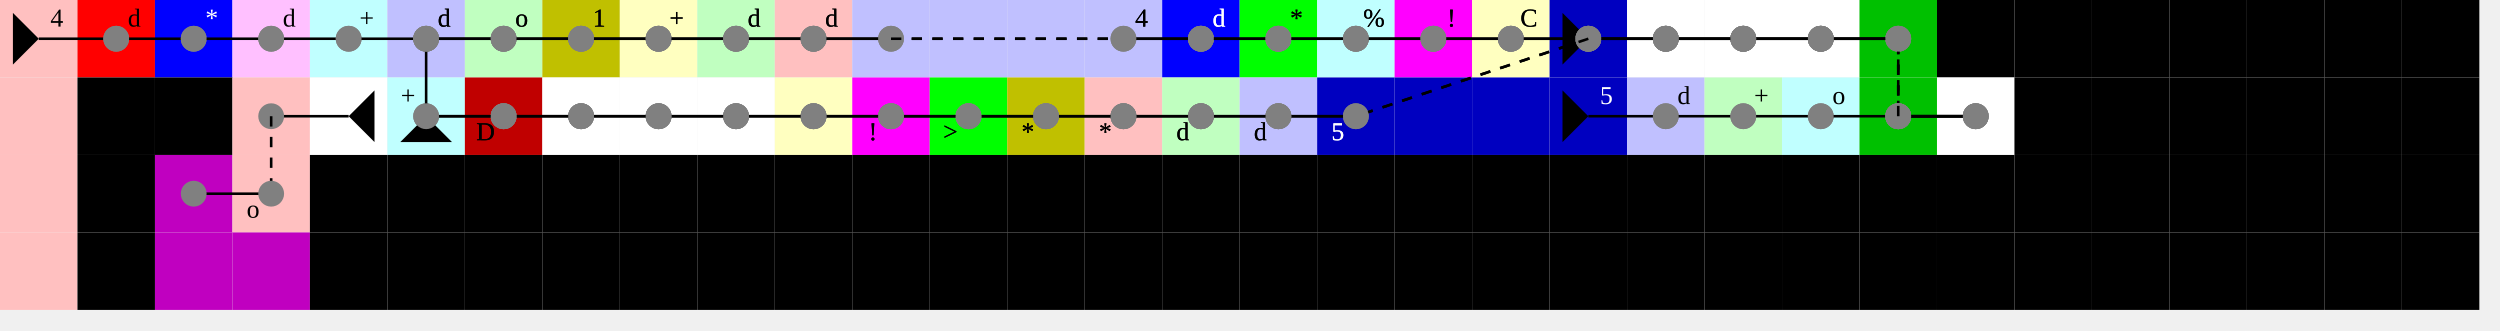
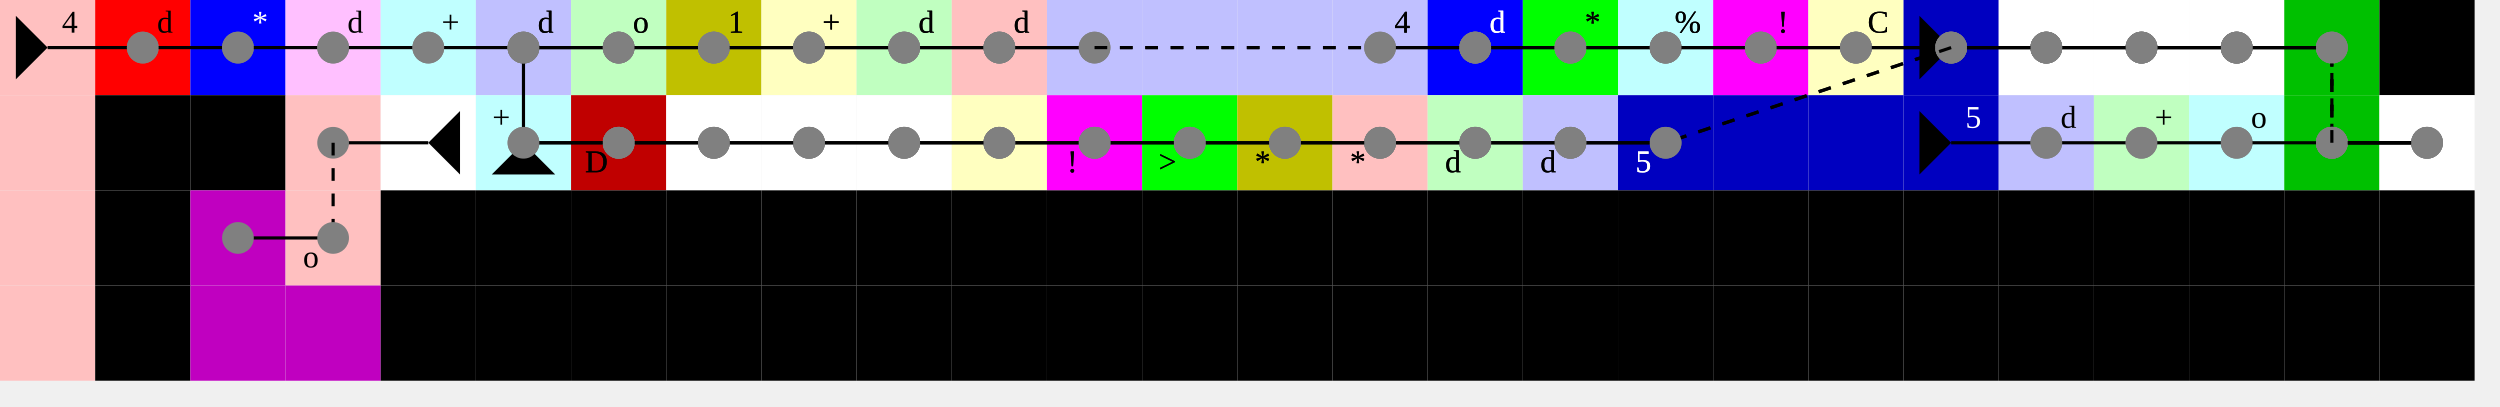
- <svg xmlns="http://www.w3.org/2000/svg" id="svg-code" width="968" height="128">
+ <svg xmlns="http://www.w3.org/2000/svg" id="svg-code" width="788" height="128">
  <defs>
    <rect width="30" height="30" id="rectSl56cykx51o" />
    <marker viewBox="-5 -5 10 10" markerWidth="10" markerHeight="10" orient="auto" refX="0" refY="0" id="mark2">
      <circle cx="0" cy="0" r="5" fill="#808080" stroke="none" style="" />
    </marker>
    <marker viewBox="0 -10 10 20" markerWidth="10" markerHeight="20" orient="auto" refX="10" refY="0" id="mark1">
      <polygon points="0,-10,0,10,10,0" fill="#000000" stroke="none" style="" />
    </marker>
  </defs>
  <use href="#rectSl56cykx51o" x="0" y="0" fill="#ffc0c0" style="" />
  <use href="#rectSl56cykx51o" x="30" y="0" fill="#ff0000" style="" />
  <use href="#rectSl56cykx51o" x="60" y="0" fill="#0000ff" style="" />
  <use href="#rectSl56cykx51o" x="90" y="0" fill="#ffc0ff" style="" />
  <use href="#rectSl56cykx51o" x="120" y="0" fill="#c0ffff" style="" />
  <use href="#rectSl56cykx51o" x="150" y="0" fill="#c0c0ff" style="" />
  <use href="#rectSl56cykx51o" x="180" y="0" fill="#c0ffc0" style="" />
  <use href="#rectSl56cykx51o" x="210" y="0" fill="#c0c000" style="" />
  <use href="#rectSl56cykx51o" x="240" y="0" fill="#ffffc0" style="" />
  <use href="#rectSl56cykx51o" x="270" y="0" fill="#c0ffc0" style="" />
  <use href="#rectSl56cykx51o" x="300" y="0" fill="#ffc0c0" style="" />
  <use href="#rectSl56cykx51o" x="330" y="0" fill="#c0c0ff" style="" />
  <use href="#rectSl56cykx51o" x="360" y="0" fill="#c0c0ff" style="" />
  <use href="#rectSl56cykx51o" x="390" y="0" fill="#c0c0ff" style="" />
  <use href="#rectSl56cykx51o" x="420" y="0" fill="#c0c0ff" style="" />
  <use href="#rectSl56cykx51o" x="450" y="0" fill="#0000ff" style="" />
  <use href="#rectSl56cykx51o" x="480" y="0" fill="#00ff00" style="" />
  <use href="#rectSl56cykx51o" x="510" y="0" fill="#c0ffff" style="" />
  <use href="#rectSl56cykx51o" x="540" y="0" fill="#ff00ff" style="" />
  <use href="#rectSl56cykx51o" x="570" y="0" fill="#ffffc0" style="" />
  <use href="#rectSl56cykx51o" x="600" y="0" fill="#0000c0" style="" />
  <use href="#rectSl56cykx51o" x="630" y="0" fill="#ffffff" style="" />
  <use href="#rectSl56cykx51o" x="660" y="0" fill="#ffffff" style="" />
  <use href="#rectSl56cykx51o" x="690" y="0" fill="#ffffff" style="" />
  <use href="#rectSl56cykx51o" x="720" y="0" fill="#00c000" style="" />
  <use href="#rectSl56cykx51o" x="750" y="0" fill="#000000" style="" />
-   <use href="#rectSl56cykx51o" x="780" y="0" fill="#000000" style="" />
-   <use href="#rectSl56cykx51o" x="810" y="0" fill="#000000" style="" />
-   <use href="#rectSl56cykx51o" x="840" y="0" fill="#000000" style="" />
-   <use href="#rectSl56cykx51o" x="870" y="0" fill="#000000" style="" />
-   <use href="#rectSl56cykx51o" x="900" y="0" fill="#000000" style="" />
-   <use href="#rectSl56cykx51o" x="930" y="0" fill="#000000" style="" />
  <use href="#rectSl56cykx51o" x="0" y="30" fill="#ffc0c0" style="" />
  <use href="#rectSl56cykx51o" x="30" y="30" fill="#000000" style="" />
  <use href="#rectSl56cykx51o" x="60" y="30" fill="#000000" style="" />
  <use href="#rectSl56cykx51o" x="90" y="30" fill="#ffc0c0" style="" />
  <use href="#rectSl56cykx51o" x="120" y="30" fill="#ffffff" style="" />
  <use href="#rectSl56cykx51o" x="150" y="30" fill="#c0ffff" style="" />
  <use href="#rectSl56cykx51o" x="180" y="30" fill="#c00000" style="" />
  <use href="#rectSl56cykx51o" x="210" y="30" fill="#ffffff" style="" />
  <use href="#rectSl56cykx51o" x="240" y="30" fill="#ffffff" style="" />
  <use href="#rectSl56cykx51o" x="270" y="30" fill="#ffffff" style="" />
  <use href="#rectSl56cykx51o" x="300" y="30" fill="#ffffc0" style="" />
  <use href="#rectSl56cykx51o" x="330" y="30" fill="#ff00ff" style="" />
  <use href="#rectSl56cykx51o" x="360" y="30" fill="#00ff00" style="" />
  <use href="#rectSl56cykx51o" x="390" y="30" fill="#c0c000" style="" />
  <use href="#rectSl56cykx51o" x="420" y="30" fill="#ffc0c0" style="" />
  <use href="#rectSl56cykx51o" x="450" y="30" fill="#c0ffc0" style="" />
  <use href="#rectSl56cykx51o" x="480" y="30" fill="#c0c0ff" style="" />
  <use href="#rectSl56cykx51o" x="510" y="30" fill="#0000c0" style="" />
  <use href="#rectSl56cykx51o" x="540" y="30" fill="#0000c0" style="" />
  <use href="#rectSl56cykx51o" x="570" y="30" fill="#0000c0" style="" />
  <use href="#rectSl56cykx51o" x="600" y="30" fill="#0000c0" style="" />
  <use href="#rectSl56cykx51o" x="630" y="30" fill="#c0c0ff" style="" />
  <use href="#rectSl56cykx51o" x="660" y="30" fill="#c0ffc0" style="" />
  <use href="#rectSl56cykx51o" x="690" y="30" fill="#c0ffff" style="" />
  <use href="#rectSl56cykx51o" x="720" y="30" fill="#00c000" style="" />
  <use href="#rectSl56cykx51o" x="750" y="30" fill="#ffffff" style="" />
-   <use href="#rectSl56cykx51o" x="780" y="30" fill="#000000" style="" />
-   <use href="#rectSl56cykx51o" x="810" y="30" fill="#000000" style="" />
-   <use href="#rectSl56cykx51o" x="840" y="30" fill="#000000" style="" />
-   <use href="#rectSl56cykx51o" x="870" y="30" fill="#000000" style="" />
-   <use href="#rectSl56cykx51o" x="900" y="30" fill="#000000" style="" />
-   <use href="#rectSl56cykx51o" x="930" y="30" fill="#000000" style="" />
  <use href="#rectSl56cykx51o" x="0" y="60" fill="#ffc0c0" style="" />
  <use href="#rectSl56cykx51o" x="30" y="60" fill="#000000" style="" />
  <use href="#rectSl56cykx51o" x="60" y="60" fill="#c000c0" style="" />
  <use href="#rectSl56cykx51o" x="90" y="60" fill="#ffc0c0" style="" />
  <use href="#rectSl56cykx51o" x="120" y="60" fill="#000000" style="" />
  <use href="#rectSl56cykx51o" x="150" y="60" fill="#000000" style="" />
  <use href="#rectSl56cykx51o" x="180" y="60" fill="#000000" style="" />
  <use href="#rectSl56cykx51o" x="210" y="60" fill="#000000" style="" />
  <use href="#rectSl56cykx51o" x="240" y="60" fill="#000000" style="" />
  <use href="#rectSl56cykx51o" x="270" y="60" fill="#000000" style="" />
  <use href="#rectSl56cykx51o" x="300" y="60" fill="#000000" style="" />
  <use href="#rectSl56cykx51o" x="330" y="60" fill="#000000" style="" />
  <use href="#rectSl56cykx51o" x="360" y="60" fill="#000000" style="" />
  <use href="#rectSl56cykx51o" x="390" y="60" fill="#000000" style="" />
  <use href="#rectSl56cykx51o" x="420" y="60" fill="#000000" style="" />
  <use href="#rectSl56cykx51o" x="450" y="60" fill="#000000" style="" />
  <use href="#rectSl56cykx51o" x="480" y="60" fill="#000000" style="" />
  <use href="#rectSl56cykx51o" x="510" y="60" fill="#000000" style="" />
  <use href="#rectSl56cykx51o" x="540" y="60" fill="#000000" style="" />
  <use href="#rectSl56cykx51o" x="570" y="60" fill="#000000" style="" />
  <use href="#rectSl56cykx51o" x="600" y="60" fill="#000000" style="" />
  <use href="#rectSl56cykx51o" x="630" y="60" fill="#000000" style="" />
  <use href="#rectSl56cykx51o" x="660" y="60" fill="#000000" style="" />
  <use href="#rectSl56cykx51o" x="690" y="60" fill="#000000" style="" />
  <use href="#rectSl56cykx51o" x="720" y="60" fill="#000000" style="" />
  <use href="#rectSl56cykx51o" x="750" y="60" fill="#000000" style="" />
-   <use href="#rectSl56cykx51o" x="780" y="60" fill="#000000" style="" />
-   <use href="#rectSl56cykx51o" x="810" y="60" fill="#000000" style="" />
-   <use href="#rectSl56cykx51o" x="840" y="60" fill="#000000" style="" />
-   <use href="#rectSl56cykx51o" x="870" y="60" fill="#000000" style="" />
-   <use href="#rectSl56cykx51o" x="900" y="60" fill="#000000" style="" />
-   <use href="#rectSl56cykx51o" x="930" y="60" fill="#000000" style="" />
  <use href="#rectSl56cykx51o" x="0" y="90" fill="#ffc0c0" style="" />
  <use href="#rectSl56cykx51o" x="30" y="90" fill="#000000" style="" />
  <use href="#rectSl56cykx51o" x="60" y="90" fill="#c000c0" style="" />
  <use href="#rectSl56cykx51o" x="90" y="90" fill="#c000c0" style="" />
  <use href="#rectSl56cykx51o" x="120" y="90" fill="#000000" style="" />
  <use href="#rectSl56cykx51o" x="150" y="90" fill="#000000" style="" />
  <use href="#rectSl56cykx51o" x="180" y="90" fill="#000000" style="" />
  <use href="#rectSl56cykx51o" x="210" y="90" fill="#000000" style="" />
  <use href="#rectSl56cykx51o" x="240" y="90" fill="#000000" style="" />
  <use href="#rectSl56cykx51o" x="270" y="90" fill="#000000" style="" />
  <use href="#rectSl56cykx51o" x="300" y="90" fill="#000000" style="" />
  <use href="#rectSl56cykx51o" x="330" y="90" fill="#000000" style="" />
  <use href="#rectSl56cykx51o" x="360" y="90" fill="#000000" style="" />
  <use href="#rectSl56cykx51o" x="390" y="90" fill="#000000" style="" />
  <use href="#rectSl56cykx51o" x="420" y="90" fill="#000000" style="" />
  <use href="#rectSl56cykx51o" x="450" y="90" fill="#000000" style="" />
  <use href="#rectSl56cykx51o" x="480" y="90" fill="#000000" style="" />
  <use href="#rectSl56cykx51o" x="510" y="90" fill="#000000" style="" />
  <use href="#rectSl56cykx51o" x="540" y="90" fill="#000000" style="" />
  <use href="#rectSl56cykx51o" x="570" y="90" fill="#000000" style="" />
  <use href="#rectSl56cykx51o" x="600" y="90" fill="#000000" style="" />
  <use href="#rectSl56cykx51o" x="630" y="90" fill="#000000" style="" />
  <use href="#rectSl56cykx51o" x="660" y="90" fill="#000000" style="" />
  <use href="#rectSl56cykx51o" x="690" y="90" fill="#000000" style="" />
  <use href="#rectSl56cykx51o" x="720" y="90" fill="#000000" style="" />
  <use href="#rectSl56cykx51o" x="750" y="90" fill="#000000" style="" />
-   <use href="#rectSl56cykx51o" x="780" y="90" fill="#000000" style="" />
-   <use href="#rectSl56cykx51o" x="810" y="90" fill="#000000" style="" />
-   <use href="#rectSl56cykx51o" x="840" y="90" fill="#000000" style="" />
-   <use href="#rectSl56cykx51o" x="870" y="90" fill="#000000" style="" />
-   <use href="#rectSl56cykx51o" x="900" y="90" fill="#000000" style="" />
-   <use href="#rectSl56cykx51o" x="930" y="90" fill="#000000" style="" />
  <g>
    <line x1="15" x2="45" y1="15" y2="15" stroke="#000000" style="marker-end: url(&quot;#mark2&quot;); marker-start: url(&quot;#mark1&quot;);" />
    <text x="22" y="8" fill="#000000" style="text-anchor: middle; dominant-baseline: middle; pointer-events: none; font-size: 10px;">4</text>
    <line x1="45" x2="75" y1="15" y2="15" stroke="#000000" style="marker-end: url(&quot;#mark2&quot;); marker-start: url(&quot;#mark2&quot;);" />
    <text x="52" y="8" fill="#000000" style="text-anchor: middle; dominant-baseline: middle; pointer-events: none; font-size: 10px;">d</text>
    <line x1="75" x2="105" y1="15" y2="15" stroke="#000000" style="marker-end: url(&quot;#mark2&quot;); marker-start: url(&quot;#mark2&quot;);" />
    <text x="82" y="8" fill="#ffffff" style="text-anchor: middle; dominant-baseline: middle; pointer-events: none; font-size: 10px;">*</text>
    <line x1="105" x2="135" y1="15" y2="15" stroke="#000000" style="marker-end: url(&quot;#mark2&quot;); marker-start: url(&quot;#mark2&quot;);" />
    <text x="112" y="8" fill="#000000" style="text-anchor: middle; dominant-baseline: middle; pointer-events: none; font-size: 10px;">d</text>
    <line x1="135" x2="165" y1="15" y2="15" stroke="#000000" style="marker-end: url(&quot;#mark2&quot;); marker-start: url(&quot;#mark2&quot;);" />
    <text x="142" y="8" fill="#000000" style="text-anchor: middle; dominant-baseline: middle; pointer-events: none; font-size: 10px;">+</text>
    <line x1="165" x2="195" y1="15" y2="15" stroke="#000000" style="marker-end: url(&quot;#mark2&quot;); marker-start: url(&quot;#mark2&quot;);" />
    <text x="172" y="8" fill="#000000" style="text-anchor: middle; dominant-baseline: middle; pointer-events: none; font-size: 10px;">d</text>
    <line x1="195" x2="225" y1="15" y2="15" stroke="#000000" style="marker-end: url(&quot;#mark2&quot;); marker-start: url(&quot;#mark2&quot;);" />
    <text x="202" y="8" fill="#000000" style="text-anchor: middle; dominant-baseline: middle; pointer-events: none; font-size: 10px;">o</text>
    <line x1="225" x2="255" y1="15" y2="15" stroke="#000000" style="marker-end: url(&quot;#mark2&quot;); marker-start: url(&quot;#mark2&quot;);" />
    <text x="232" y="8" fill="#000000" style="text-anchor: middle; dominant-baseline: middle; pointer-events: none; font-size: 10px;">1</text>
    <line x1="255" x2="285" y1="15" y2="15" stroke="#000000" style="marker-end: url(&quot;#mark2&quot;); marker-start: url(&quot;#mark2&quot;);" />
    <text x="262" y="8" fill="#000000" style="text-anchor: middle; dominant-baseline: middle; pointer-events: none; font-size: 10px;">+</text>
    <line x1="285" x2="315" y1="15" y2="15" stroke="#000000" style="marker-end: url(&quot;#mark2&quot;); marker-start: url(&quot;#mark2&quot;);" />
    <text x="292" y="8" fill="#000000" style="text-anchor: middle; dominant-baseline: middle; pointer-events: none; font-size: 10px;">d</text>
    <line x1="315" x2="345" y1="15" y2="15" stroke="#000000" style="marker-end: url(&quot;#mark2&quot;); marker-start: url(&quot;#mark2&quot;);" />
    <text x="322" y="8" fill="#000000" style="text-anchor: middle; dominant-baseline: middle; pointer-events: none; font-size: 10px;">d</text>
    <line x1="345" x2="435" y1="15" y2="15" stroke="#000000" style="stroke-dasharray: 4;" />
    <line x1="435" x2="465" y1="15" y2="15" stroke="#000000" style="marker-end: url(&quot;#mark2&quot;); marker-start: url(&quot;#mark2&quot;);" />
    <text x="442" y="8" fill="#000000" style="text-anchor: middle; dominant-baseline: middle; pointer-events: none; font-size: 10px;">4</text>
    <line x1="465" x2="495" y1="15" y2="15" stroke="#000000" style="marker-end: url(&quot;#mark2&quot;); marker-start: url(&quot;#mark2&quot;);" />
    <text x="472" y="8" fill="#ffffff" style="text-anchor: middle; dominant-baseline: middle; pointer-events: none; font-size: 10px;">d</text>
    <line x1="495" x2="525" y1="15" y2="15" stroke="#000000" style="marker-end: url(&quot;#mark2&quot;); marker-start: url(&quot;#mark2&quot;);" />
    <text x="502" y="8" fill="#000000" style="text-anchor: middle; dominant-baseline: middle; pointer-events: none; font-size: 10px;">*</text>
    <line x1="525" x2="555" y1="15" y2="15" stroke="#000000" style="marker-end: url(&quot;#mark2&quot;); marker-start: url(&quot;#mark2&quot;);" />
    <text x="532" y="8" fill="#000000" style="text-anchor: middle; dominant-baseline: middle; pointer-events: none; font-size: 10px;">%</text>
    <line x1="555" x2="585" y1="15" y2="15" stroke="#000000" style="marker-end: url(&quot;#mark2&quot;); marker-start: url(&quot;#mark2&quot;);" />
    <text x="562" y="8" fill="#000000" style="text-anchor: middle; dominant-baseline: middle; pointer-events: none; font-size: 10px;">!</text>
    <line x1="585" x2="615" y1="15" y2="15" stroke="#000000" style="marker-end: url(&quot;#mark2&quot;); marker-start: url(&quot;#mark2&quot;);" />
    <text x="592" y="8" fill="#000000" style="text-anchor: middle; dominant-baseline: middle; pointer-events: none; font-size: 10px;">C</text>
  </g>
  <g />
  <g />
  <g />
  <g />
  <g />
  <g />
  <g />
  <g />
  <g />
  <g />
  <g />
  <g />
  <g />
  <g />
  <g />
  <g />
  <g />
  <g />
  <g />
  <g>
    <line x1="615" x2="645" y1="15" y2="15" stroke="#000000" style="marker-end: url(&quot;#mark2&quot;); marker-start: url(&quot;#mark1&quot;);" />
    <line x1="645" x2="675" y1="15" y2="15" stroke="#000000" style="marker-end: url(&quot;#mark2&quot;); marker-start: url(&quot;#mark2&quot;);" />
    <line x1="675" x2="705" y1="15" y2="15" stroke="#000000" style="marker-end: url(&quot;#mark2&quot;); marker-start: url(&quot;#mark2&quot;);" />
    <line x1="705" x2="735" y1="15" y2="15" stroke="#000000" style="marker-end: url(&quot;#mark2&quot;); marker-start: url(&quot;#mark2&quot;);" />
    <line x1="735" x2="735" y1="15" y2="45" stroke="#000000" style="stroke-dasharray: 4;" />
    <line x1="735" x2="765" y1="45" y2="45" stroke="#000000" style="marker-end: url(&quot;#mark2&quot;); marker-start: url(&quot;#mark2&quot;);" />
    <line x1="765" x2="735" y1="45" y2="45" stroke="#000000" style="marker-end: url(&quot;#mark2&quot;); marker-start: url(&quot;#mark2&quot;);" />
    <line x1="735" x2="735" y1="45" y2="15" stroke="#000000" style="stroke-dasharray: 4;" />
    <line x1="735" x2="705" y1="15" y2="15" stroke="#000000" style="marker-end: url(&quot;#mark2&quot;); marker-start: url(&quot;#mark2&quot;);" />
    <line x1="705" x2="675" y1="15" y2="15" stroke="#000000" style="marker-end: url(&quot;#mark2&quot;); marker-start: url(&quot;#mark2&quot;);" />
    <line x1="675" x2="645" y1="15" y2="15" stroke="#000000" style="marker-end: url(&quot;#mark2&quot;); marker-start: url(&quot;#mark2&quot;);" />
    <line x1="645" x2="615" y1="15" y2="15" stroke="#000000" style="marker-end: url(&quot;#mark2&quot;); marker-start: url(&quot;#mark2&quot;);" />
    <line x1="615" x2="525" y1="15" y2="45" stroke="#000000" style="stroke-dasharray: 4;" />
    <line x1="525" x2="495" y1="45" y2="45" stroke="#000000" style="marker-end: url(&quot;#mark2&quot;); marker-start: url(&quot;#mark2&quot;);" />
    <text x="518" y="52" fill="#ffffff" style="text-anchor: middle; dominant-baseline: middle; pointer-events: none; font-size: 10px;">5</text>
    <line x1="495" x2="465" y1="45" y2="45" stroke="#000000" style="marker-end: url(&quot;#mark2&quot;); marker-start: url(&quot;#mark2&quot;);" />
    <text x="488" y="52" fill="#000000" style="text-anchor: middle; dominant-baseline: middle; pointer-events: none; font-size: 10px;">d</text>
    <line x1="465" x2="435" y1="45" y2="45" stroke="#000000" style="marker-end: url(&quot;#mark2&quot;); marker-start: url(&quot;#mark2&quot;);" />
    <text x="458" y="52" fill="#000000" style="text-anchor: middle; dominant-baseline: middle; pointer-events: none; font-size: 10px;">d</text>
    <line x1="435" x2="405" y1="45" y2="45" stroke="#000000" style="marker-end: url(&quot;#mark2&quot;); marker-start: url(&quot;#mark2&quot;);" />
    <text x="428" y="52" fill="#000000" style="text-anchor: middle; dominant-baseline: middle; pointer-events: none; font-size: 10px;">*</text>
    <line x1="405" x2="375" y1="45" y2="45" stroke="#000000" style="marker-end: url(&quot;#mark2&quot;); marker-start: url(&quot;#mark2&quot;);" />
    <text x="398" y="52" fill="#000000" style="text-anchor: middle; dominant-baseline: middle; pointer-events: none; font-size: 10px;">*</text>
    <line x1="375" x2="345" y1="45" y2="45" stroke="#000000" style="marker-end: url(&quot;#mark2&quot;); marker-start: url(&quot;#mark2&quot;);" />
    <text x="368" y="52" fill="#000000" style="text-anchor: middle; dominant-baseline: middle; pointer-events: none; font-size: 10px;">&gt;</text>
    <line x1="345" x2="315" y1="45" y2="45" stroke="#000000" style="marker-end: url(&quot;#mark2&quot;); marker-start: url(&quot;#mark2&quot;);" />
    <text x="338" y="52" fill="#000000" style="text-anchor: middle; dominant-baseline: middle; pointer-events: none; font-size: 10px;">!</text>
    <line x1="315" x2="285" y1="45" y2="45" stroke="#000000" style="marker-end: url(&quot;#mark2&quot;); marker-start: url(&quot;#mark2&quot;);" />
    <line x1="285" x2="255" y1="45" y2="45" stroke="#000000" style="marker-end: url(&quot;#mark2&quot;); marker-start: url(&quot;#mark2&quot;);" />
    <line x1="255" x2="225" y1="45" y2="45" stroke="#000000" style="marker-end: url(&quot;#mark2&quot;); marker-start: url(&quot;#mark2&quot;);" />
    <line x1="225" x2="195" y1="45" y2="45" stroke="#000000" style="marker-end: url(&quot;#mark2&quot;); marker-start: url(&quot;#mark2&quot;);" />
    <line x1="195" x2="165" y1="45" y2="45" stroke="#000000" style="marker-end: url(&quot;#mark2&quot;); marker-start: url(&quot;#mark2&quot;);" />
    <text x="188" y="52" fill="#000000" style="text-anchor: middle; dominant-baseline: middle; pointer-events: none; font-size: 10px;">D</text>
  </g>
-   <g />
-   <g />
-   <g />
-   <g />
-   <g />
-   <g />
  <g />
  <g />
  <g />
  <g />
  <g />
  <g />
  <g />
  <g />
  <g />
  <g>
    <line x1="135" x2="105" y1="45" y2="45" stroke="#000000" style="marker-end: url(&quot;#mark2&quot;); marker-start: url(&quot;#mark1&quot;);" />
    <line x1="105" x2="105" y1="45" y2="75" stroke="#000000" style="stroke-dasharray: 4;" />
    <line x1="105" x2="75" y1="75" y2="75" stroke="#000000" style="marker-end: url(&quot;#mark2&quot;); marker-start: url(&quot;#mark2&quot;);" />
    <text x="98" y="82" fill="#000000" style="text-anchor: middle; dominant-baseline: middle; pointer-events: none; font-size: 10px;">o</text>
  </g>
  <g>
    <line x1="165" x2="165" y1="45" y2="15" stroke="#000000" style="marker-end: url(&quot;#mark2&quot;); marker-start: url(&quot;#mark1&quot;);" />
    <text x="158" y="38" fill="#000000" style="text-anchor: middle; dominant-baseline: middle; pointer-events: none; font-size: 10px;">+</text>
    <line x1="165" x2="195" y1="15" y2="15" stroke="#000000" style="marker-end: url(&quot;#mark2&quot;); marker-start: url(&quot;#mark2&quot;);" />
    <text x="172" y="8" fill="#000000" style="text-anchor: middle; dominant-baseline: middle; pointer-events: none; font-size: 10px;">d</text>
    <line x1="195" x2="225" y1="15" y2="15" stroke="#000000" style="marker-end: url(&quot;#mark2&quot;); marker-start: url(&quot;#mark2&quot;);" />
    <text x="202" y="8" fill="#000000" style="text-anchor: middle; dominant-baseline: middle; pointer-events: none; font-size: 10px;">o</text>
    <line x1="225" x2="255" y1="15" y2="15" stroke="#000000" style="marker-end: url(&quot;#mark2&quot;); marker-start: url(&quot;#mark2&quot;);" />
    <text x="232" y="8" fill="#000000" style="text-anchor: middle; dominant-baseline: middle; pointer-events: none; font-size: 10px;">1</text>
    <line x1="255" x2="285" y1="15" y2="15" stroke="#000000" style="marker-end: url(&quot;#mark2&quot;); marker-start: url(&quot;#mark2&quot;);" />
    <text x="262" y="8" fill="#000000" style="text-anchor: middle; dominant-baseline: middle; pointer-events: none; font-size: 10px;">+</text>
    <line x1="285" x2="315" y1="15" y2="15" stroke="#000000" style="marker-end: url(&quot;#mark2&quot;); marker-start: url(&quot;#mark2&quot;);" />
    <text x="292" y="8" fill="#000000" style="text-anchor: middle; dominant-baseline: middle; pointer-events: none; font-size: 10px;">d</text>
    <line x1="315" x2="345" y1="15" y2="15" stroke="#000000" style="marker-end: url(&quot;#mark2&quot;); marker-start: url(&quot;#mark2&quot;);" />
    <text x="322" y="8" fill="#000000" style="text-anchor: middle; dominant-baseline: middle; pointer-events: none; font-size: 10px;">d</text>
    <line x1="345" x2="435" y1="15" y2="15" stroke="#000000" style="stroke-dasharray: 4;" />
    <line x1="435" x2="465" y1="15" y2="15" stroke="#000000" style="marker-end: url(&quot;#mark2&quot;); marker-start: url(&quot;#mark2&quot;);" />
    <text x="442" y="8" fill="#000000" style="text-anchor: middle; dominant-baseline: middle; pointer-events: none; font-size: 10px;">4</text>
    <line x1="465" x2="495" y1="15" y2="15" stroke="#000000" style="marker-end: url(&quot;#mark2&quot;); marker-start: url(&quot;#mark2&quot;);" />
    <text x="472" y="8" fill="#ffffff" style="text-anchor: middle; dominant-baseline: middle; pointer-events: none; font-size: 10px;">d</text>
    <line x1="495" x2="525" y1="15" y2="15" stroke="#000000" style="marker-end: url(&quot;#mark2&quot;); marker-start: url(&quot;#mark2&quot;);" />
    <text x="502" y="8" fill="#000000" style="text-anchor: middle; dominant-baseline: middle; pointer-events: none; font-size: 10px;">*</text>
    <line x1="525" x2="555" y1="15" y2="15" stroke="#000000" style="marker-end: url(&quot;#mark2&quot;); marker-start: url(&quot;#mark2&quot;);" />
    <text x="532" y="8" fill="#000000" style="text-anchor: middle; dominant-baseline: middle; pointer-events: none; font-size: 10px;">%</text>
    <line x1="555" x2="585" y1="15" y2="15" stroke="#000000" style="marker-end: url(&quot;#mark2&quot;); marker-start: url(&quot;#mark2&quot;);" />
    <text x="562" y="8" fill="#000000" style="text-anchor: middle; dominant-baseline: middle; pointer-events: none; font-size: 10px;">!</text>
    <line x1="585" x2="615" y1="15" y2="15" stroke="#000000" style="marker-end: url(&quot;#mark2&quot;); marker-start: url(&quot;#mark2&quot;);" />
    <text x="592" y="8" fill="#000000" style="text-anchor: middle; dominant-baseline: middle; pointer-events: none; font-size: 10px;">C</text>
  </g>
  <g />
  <g />
  <g />
  <g />
  <g />
  <g />
  <g />
  <g />
  <g />
  <g />
  <g />
  <g />
  <g />
  <g />
  <g>
    <line x1="615" x2="645" y1="45" y2="45" stroke="#000000" style="marker-end: url(&quot;#mark2&quot;); marker-start: url(&quot;#mark1&quot;);" />
    <text x="622" y="38" fill="#ffffff" style="text-anchor: middle; dominant-baseline: middle; pointer-events: none; font-size: 10px;">5</text>
    <line x1="645" x2="675" y1="45" y2="45" stroke="#000000" style="marker-end: url(&quot;#mark2&quot;); marker-start: url(&quot;#mark2&quot;);" />
    <text x="652" y="38" fill="#000000" style="text-anchor: middle; dominant-baseline: middle; pointer-events: none; font-size: 10px;">d</text>
    <line x1="675" x2="705" y1="45" y2="45" stroke="#000000" style="marker-end: url(&quot;#mark2&quot;); marker-start: url(&quot;#mark2&quot;);" />
    <text x="682" y="38" fill="#000000" style="text-anchor: middle; dominant-baseline: middle; pointer-events: none; font-size: 10px;">+</text>
    <line x1="705" x2="735" y1="45" y2="45" stroke="#000000" style="marker-end: url(&quot;#mark2&quot;); marker-start: url(&quot;#mark2&quot;);" />
    <text x="712" y="38" fill="#000000" style="text-anchor: middle; dominant-baseline: middle; pointer-events: none; font-size: 10px;">o</text>
    <line x1="735" x2="765" y1="45" y2="45" stroke="#000000" style="marker-end: url(&quot;#mark2&quot;); marker-start: url(&quot;#mark2&quot;);" />
    <line x1="765" x2="735" y1="45" y2="45" stroke="#000000" style="marker-end: url(&quot;#mark2&quot;); marker-start: url(&quot;#mark2&quot;);" />
    <line x1="735" x2="735" y1="45" y2="15" stroke="#000000" style="stroke-dasharray: 4;" />
    <line x1="735" x2="705" y1="15" y2="15" stroke="#000000" style="marker-end: url(&quot;#mark2&quot;); marker-start: url(&quot;#mark2&quot;);" />
    <line x1="705" x2="675" y1="15" y2="15" stroke="#000000" style="marker-end: url(&quot;#mark2&quot;); marker-start: url(&quot;#mark2&quot;);" />
    <line x1="675" x2="645" y1="15" y2="15" stroke="#000000" style="marker-end: url(&quot;#mark2&quot;); marker-start: url(&quot;#mark2&quot;);" />
    <line x1="645" x2="615" y1="15" y2="15" stroke="#000000" style="marker-end: url(&quot;#mark2&quot;); marker-start: url(&quot;#mark2&quot;);" />
    <line x1="615" x2="525" y1="15" y2="45" stroke="#000000" style="stroke-dasharray: 4;" />
    <line x1="525" x2="495" y1="45" y2="45" stroke="#000000" style="marker-end: url(&quot;#mark2&quot;); marker-start: url(&quot;#mark2&quot;);" />
    <text x="518" y="52" fill="#ffffff" style="text-anchor: middle; dominant-baseline: middle; pointer-events: none; font-size: 10px;">5</text>
    <line x1="495" x2="465" y1="45" y2="45" stroke="#000000" style="marker-end: url(&quot;#mark2&quot;); marker-start: url(&quot;#mark2&quot;);" />
    <text x="488" y="52" fill="#000000" style="text-anchor: middle; dominant-baseline: middle; pointer-events: none; font-size: 10px;">d</text>
    <line x1="465" x2="435" y1="45" y2="45" stroke="#000000" style="marker-end: url(&quot;#mark2&quot;); marker-start: url(&quot;#mark2&quot;);" />
    <text x="458" y="52" fill="#000000" style="text-anchor: middle; dominant-baseline: middle; pointer-events: none; font-size: 10px;">d</text>
    <line x1="435" x2="405" y1="45" y2="45" stroke="#000000" style="marker-end: url(&quot;#mark2&quot;); marker-start: url(&quot;#mark2&quot;);" />
    <text x="428" y="52" fill="#000000" style="text-anchor: middle; dominant-baseline: middle; pointer-events: none; font-size: 10px;">*</text>
    <line x1="405" x2="375" y1="45" y2="45" stroke="#000000" style="marker-end: url(&quot;#mark2&quot;); marker-start: url(&quot;#mark2&quot;);" />
    <text x="398" y="52" fill="#000000" style="text-anchor: middle; dominant-baseline: middle; pointer-events: none; font-size: 10px;">*</text>
    <line x1="375" x2="345" y1="45" y2="45" stroke="#000000" style="marker-end: url(&quot;#mark2&quot;); marker-start: url(&quot;#mark2&quot;);" />
    <text x="368" y="52" fill="#000000" style="text-anchor: middle; dominant-baseline: middle; pointer-events: none; font-size: 10px;">&gt;</text>
    <line x1="345" x2="315" y1="45" y2="45" stroke="#000000" style="marker-end: url(&quot;#mark2&quot;); marker-start: url(&quot;#mark2&quot;);" />
    <text x="338" y="52" fill="#000000" style="text-anchor: middle; dominant-baseline: middle; pointer-events: none; font-size: 10px;">!</text>
    <line x1="315" x2="285" y1="45" y2="45" stroke="#000000" style="marker-end: url(&quot;#mark2&quot;); marker-start: url(&quot;#mark2&quot;);" />
    <line x1="285" x2="255" y1="45" y2="45" stroke="#000000" style="marker-end: url(&quot;#mark2&quot;); marker-start: url(&quot;#mark2&quot;);" />
    <line x1="255" x2="225" y1="45" y2="45" stroke="#000000" style="marker-end: url(&quot;#mark2&quot;); marker-start: url(&quot;#mark2&quot;);" />
    <line x1="225" x2="195" y1="45" y2="45" stroke="#000000" style="marker-end: url(&quot;#mark2&quot;); marker-start: url(&quot;#mark2&quot;);" />
    <line x1="195" x2="165" y1="45" y2="45" stroke="#000000" style="marker-end: url(&quot;#mark2&quot;); marker-start: url(&quot;#mark2&quot;);" />
    <text x="188" y="52" fill="#000000" style="text-anchor: middle; dominant-baseline: middle; pointer-events: none; font-size: 10px;">D</text>
  </g>
  <g />
  <g />
  <g />
  <g />
  <g />
  <g />
  <g />
  <g />
  <g />
  <g />
  <g />
  <g />
  <g />
  <g />
  <g />
  <g />
  <g />
  <g />
  <g />
  <g />
  <g />
  <g />
  <g />
  <g />
  <g />
  <g />
  <g />
  <g />
  <g />
  <g />
  <g />
  <g />
  <g />
  <g />
  <g />
  <g />
  <g />
  <g />
  <g />
  <g />
  <g />
  <g />
  <g />
  <g />
  <g />
  <g />
  <g />
  <g />
  <g />
  <g />
  <g />
  <g />
  <g />
  <g />
  <g />
  <g />
  <g />
-   <g />
-   <g />
-   <g />
-   <g />
-   <g />
-   <g />
-   <g />
-   <g />
-   <g />
-   <g />
-   <g />
-   <g />
-   <g />
-   <g />
-   <g />
-   <g />
-   <g />
-   <g />
</svg>
